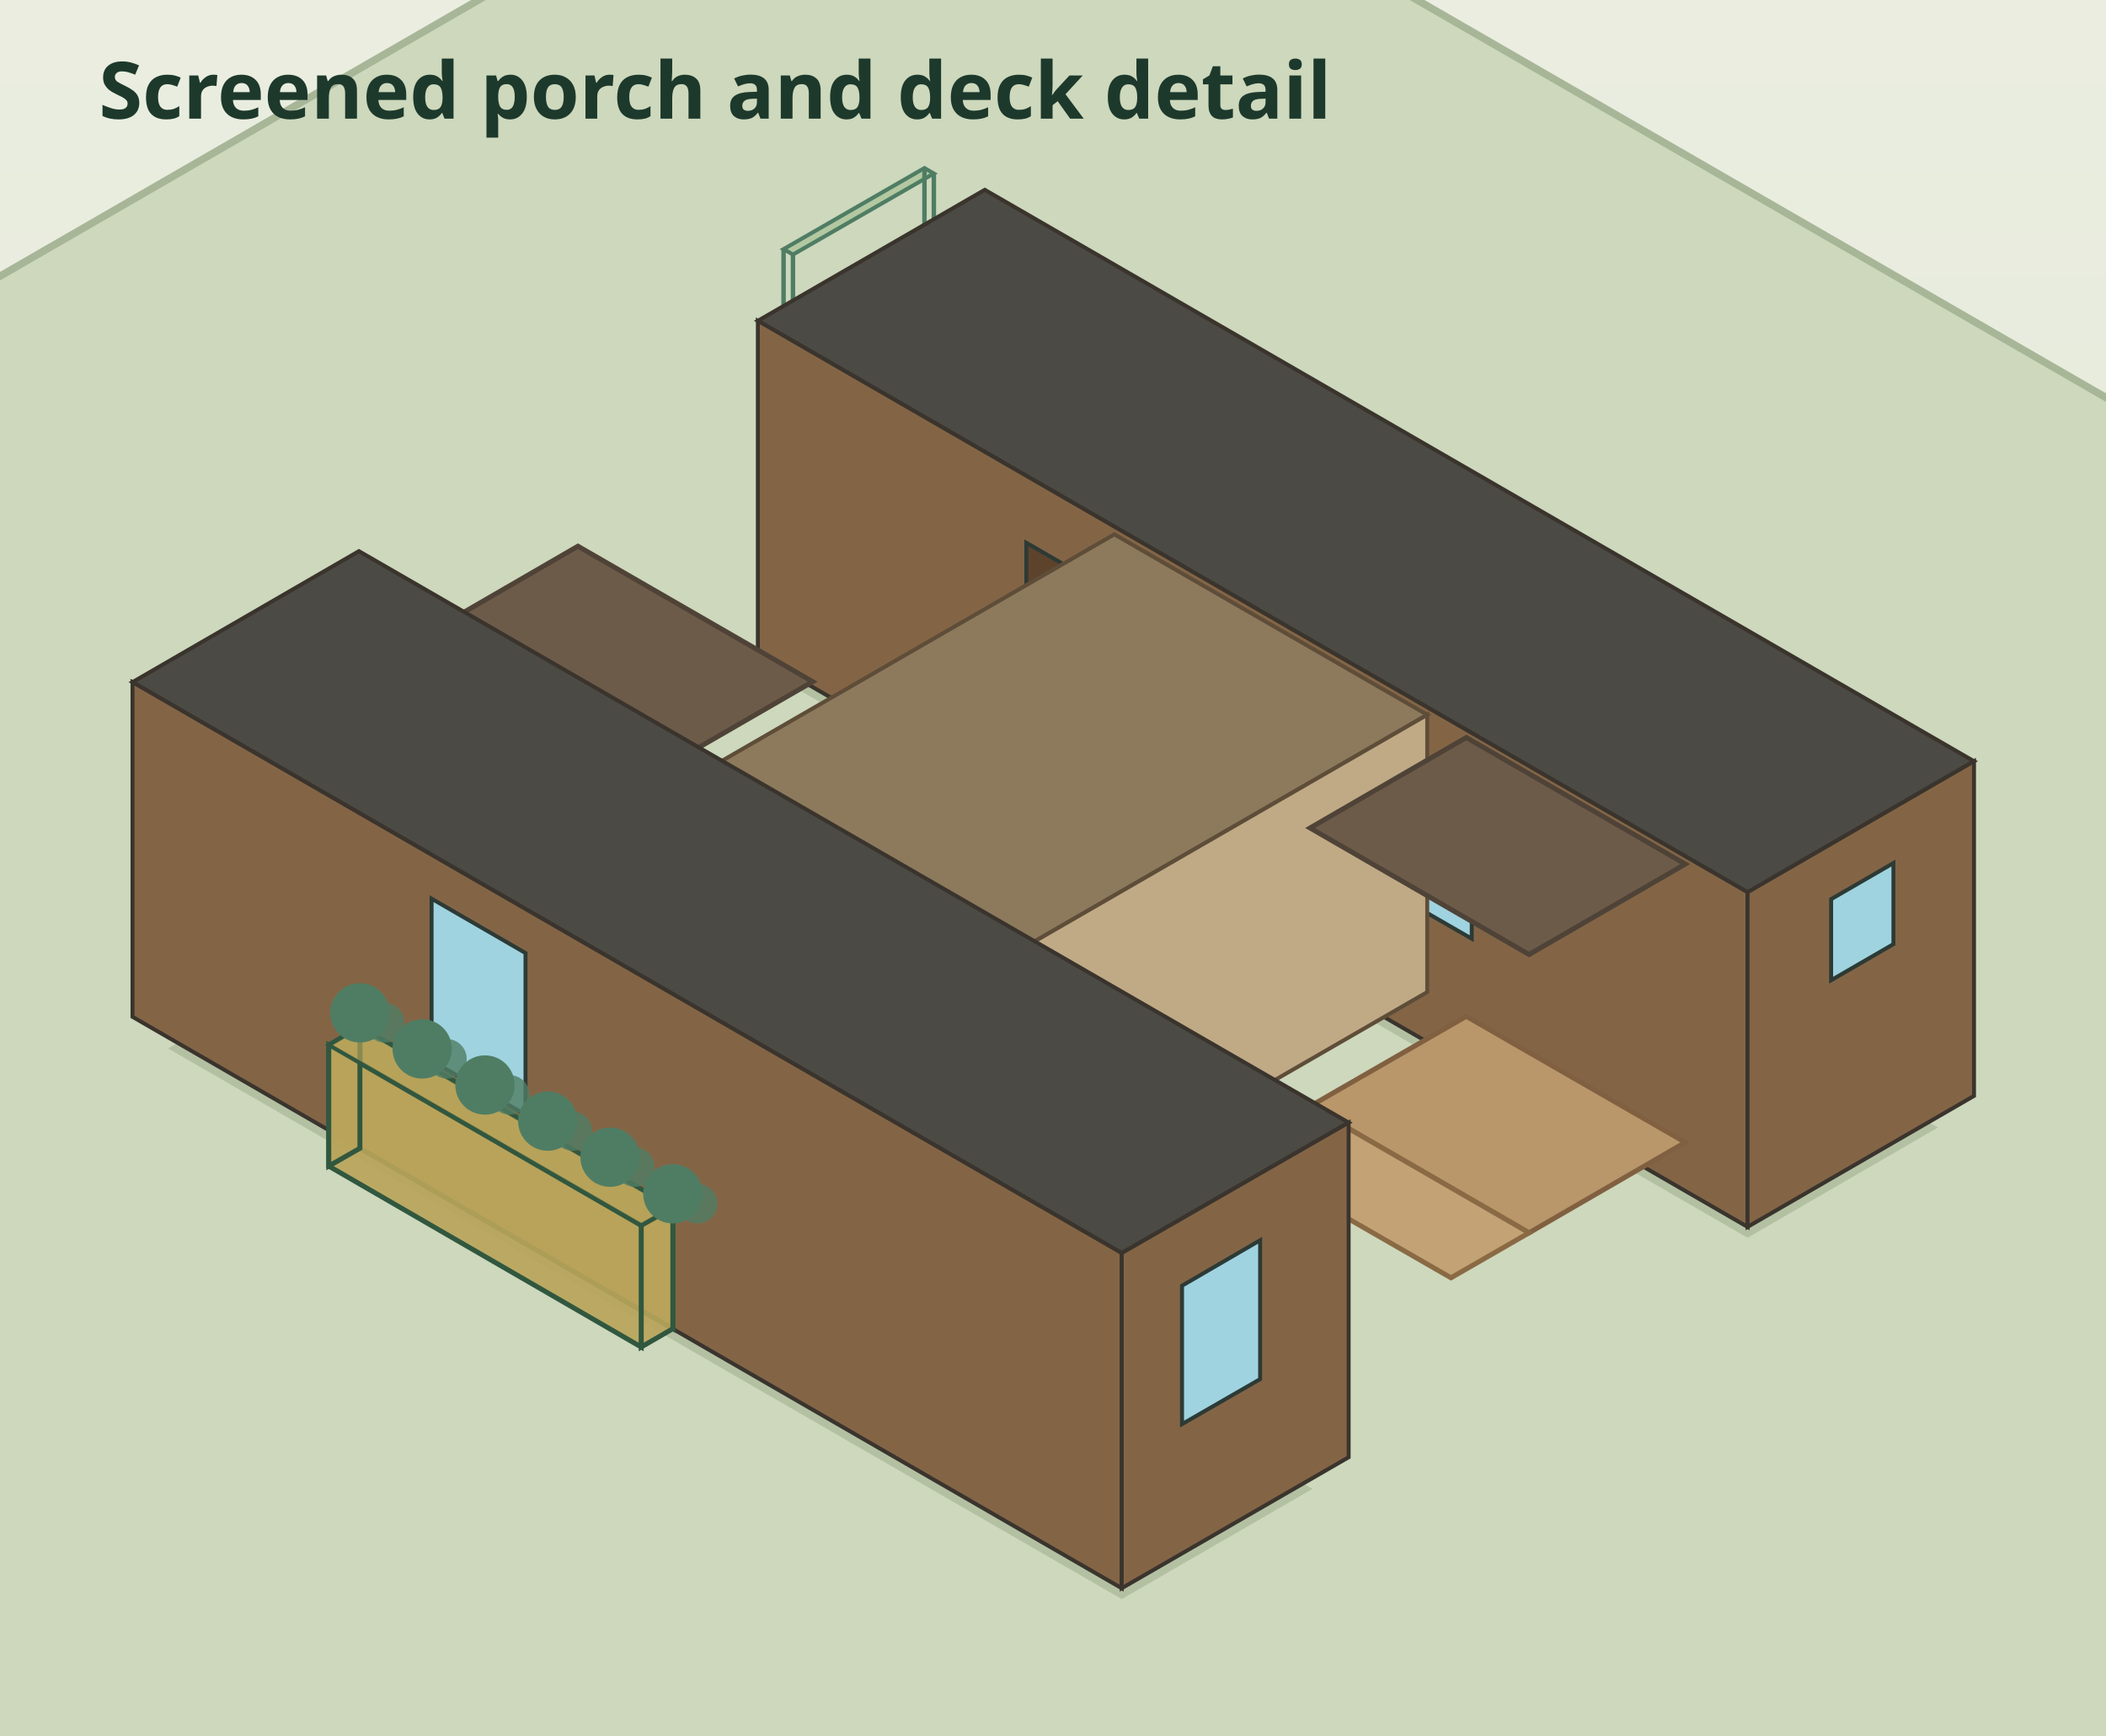
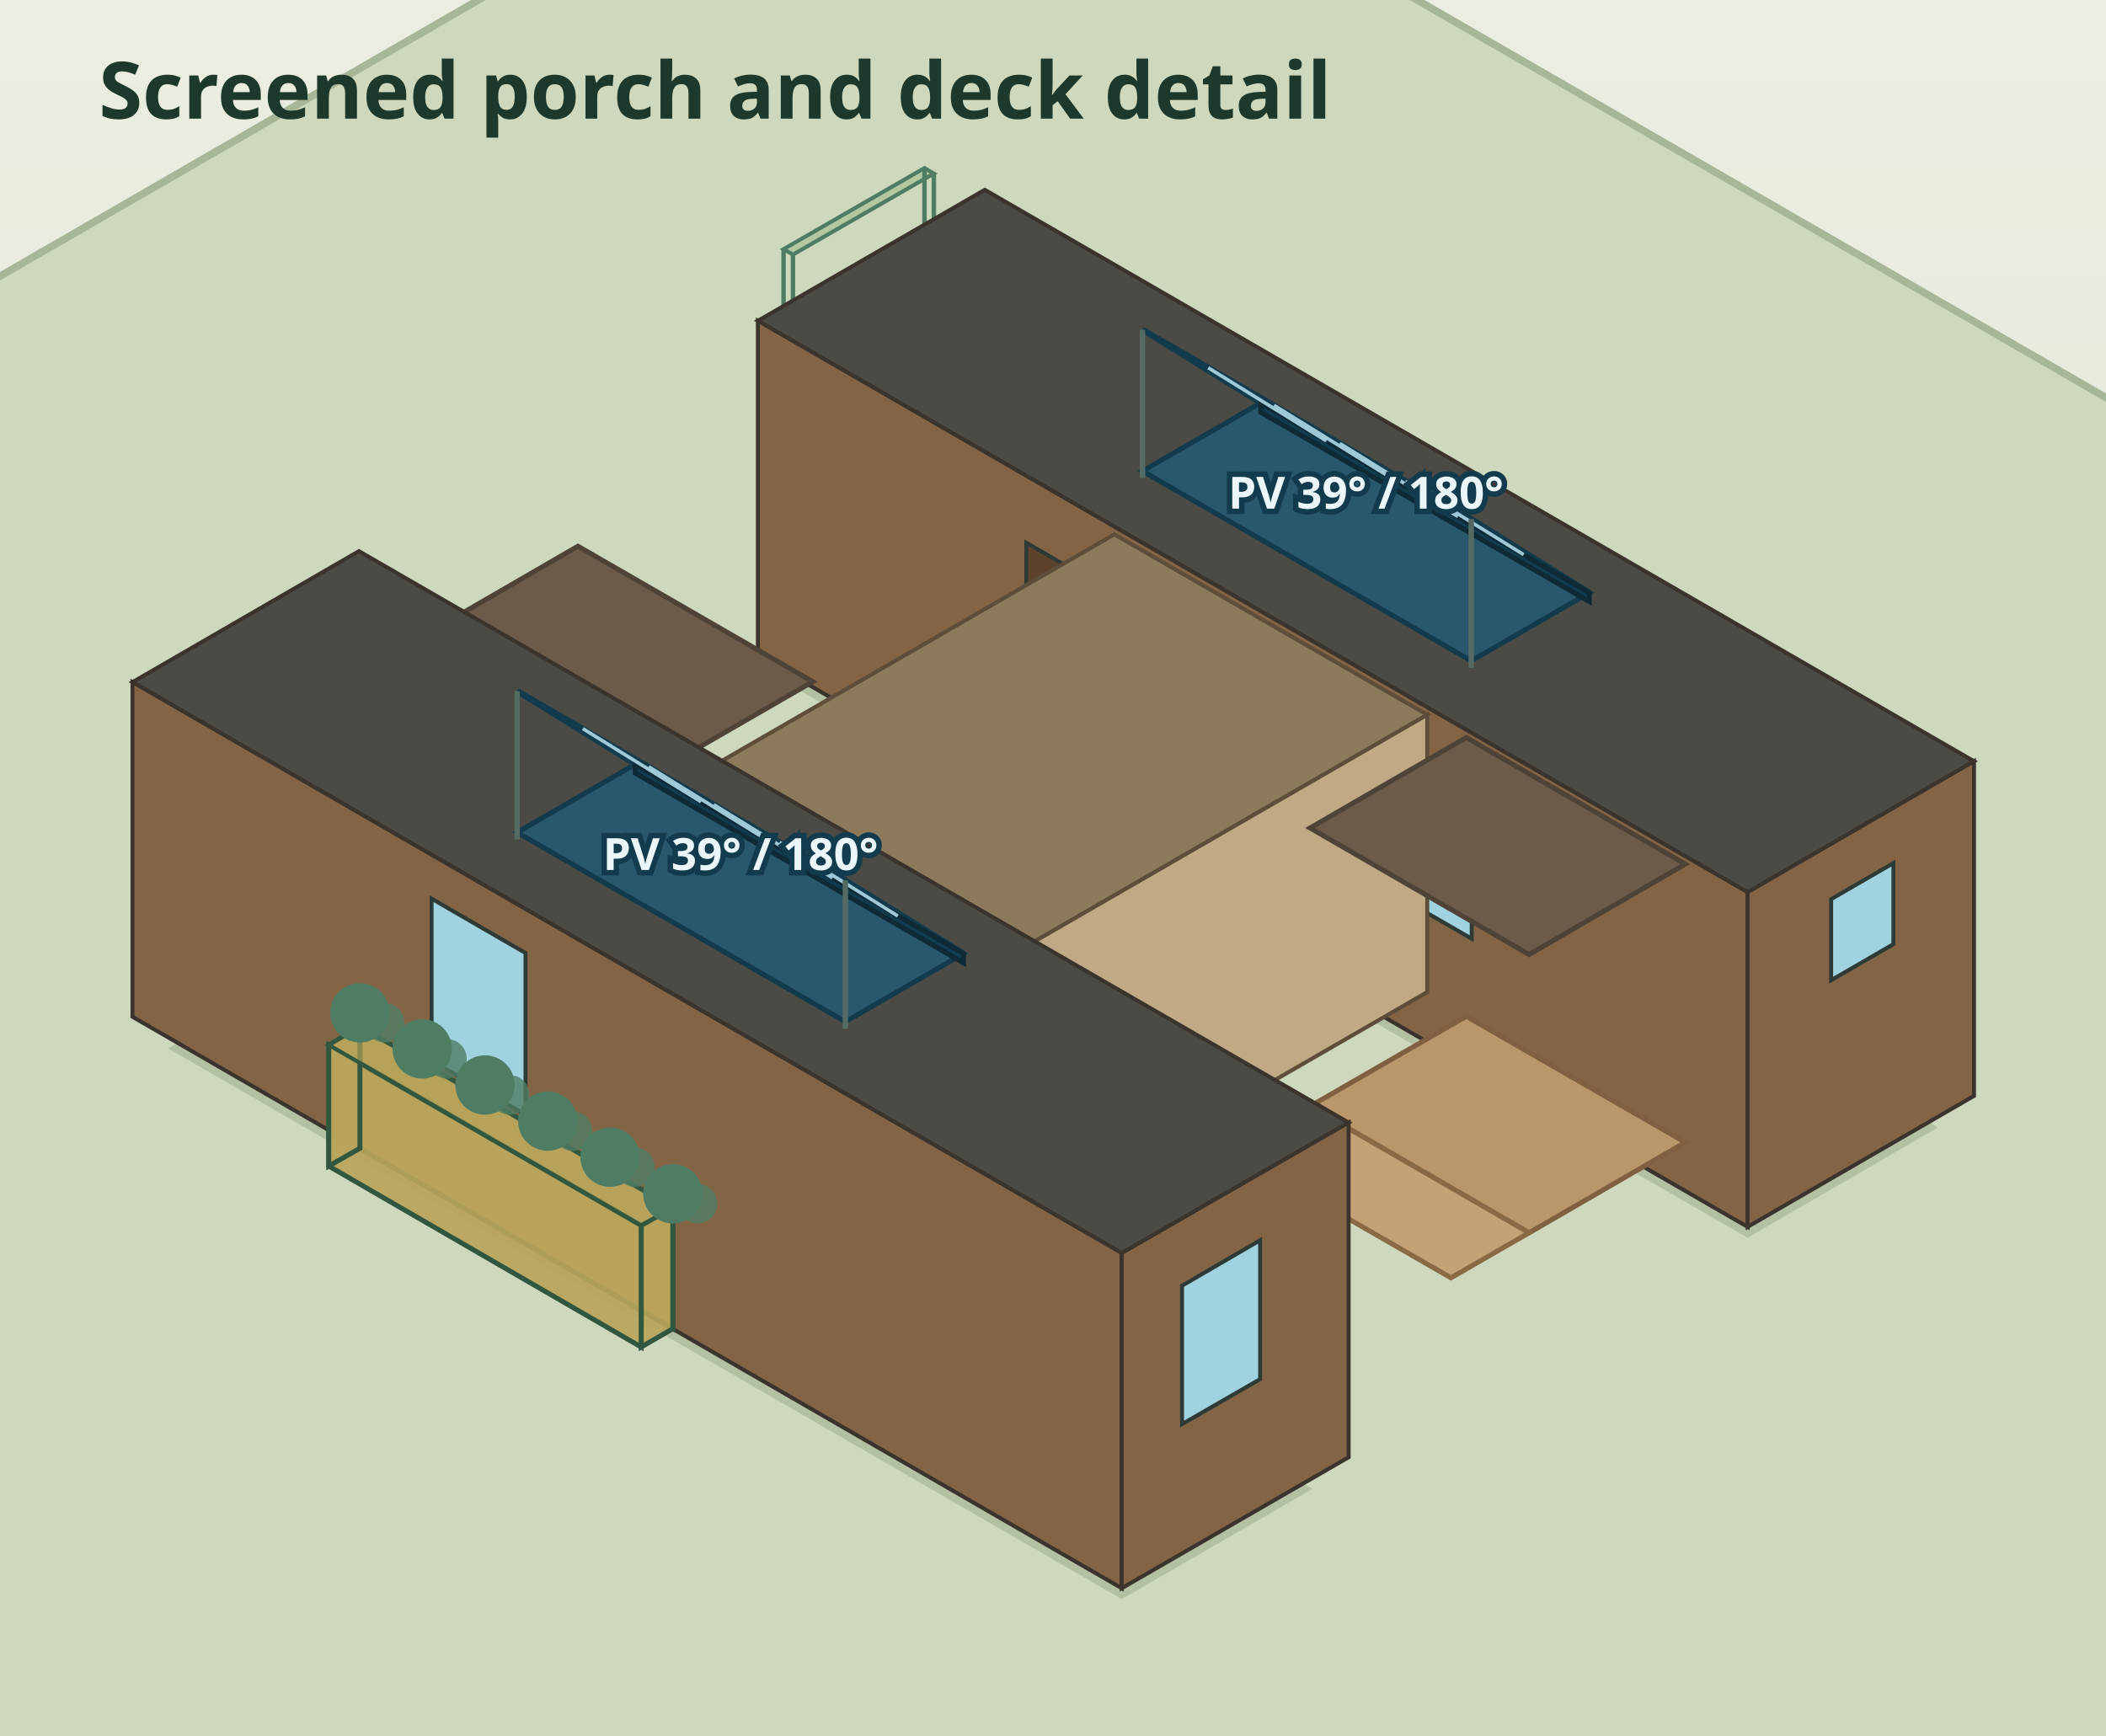
<svg xmlns="http://www.w3.org/2000/svg" viewBox="318.2 158.1 426 351.1" role="img" aria-labelledby="concept-forest-courtyard-porch-t concept-forest-courtyard-porch-d">
  <defs>
    <linearGradient id="concept-forest-courtyard-porch-sky" x1="0" y1="0" x2="0" y2="1">
      <stop offset="0" stop-color="#eef0e4" />
      <stop offset="1" stop-color="#dce4d0" />
    </linearGradient>
  </defs>
  <rect width="1040" height="700" fill="url(#concept-forest-courtyard-porch-sky)" />
  <path d="M509.9 103.3L995 383.3L530.1 651.7L45 371.7Z" fill="#cdd8bc" stroke="#a8b698" stroke-width="1.5" />
  <path d="M505.2 259.9 507.1 261 478.6 277.4 476.7 276.3Z" fill="#9ab886" fill-opacity="0.3" stroke="#4f7d64" stroke-width="0.8" />
  <path d="M505.2 192.1 507.1 193.2 478.6 209.6 476.7 208.5Z" fill="#6f9d5b" fill-opacity="0.28" stroke="#4f7d64" stroke-width="0.8" />
  <path d="M505.2 259.9L505.2 192.1" stroke="#4f7d64" stroke-width="0.9" />
  <path d="M507.1 261L507.1 193.2" stroke="#4f7d64" stroke-width="0.9" />
  <path d="M478.6 277.4L478.6 209.6" stroke="#4f7d64" stroke-width="0.9" />
  <path d="M476.7 276.3L476.7 208.5" stroke="#4f7d64" stroke-width="0.9" />
  <path d="M517.4 274.9 710.2 386.2 671.7 408.5 478.8 297.1Z" fill="#9eae8d" fill-opacity="0.55" />
  <path d="M517.4 196.5 717.5 312.1 671.7 338.6 471.5 223Z" fill="#4b4a44" stroke="#3a342d" stroke-width="0.8" />
  <path d="M471.5 290.7 671.7 406.3 671.7 338.6 471.5 223Z" fill="#836546" stroke="#3a342d" stroke-width="0.8" />
  <path d="M717.5 379.8 671.7 406.3 671.7 338.6 717.5 312.1Z" fill="#836546" stroke="#3a342d" stroke-width="0.8" />
  <path d="M525.8 317 563.7 338.9 563.7 289.8 525.8 267.9Z" fill="#5d432c" stroke="#2d3a35" stroke-width="0.8" />
  <path d="M600.1 338.9 615.9 348 615.9 320 600.1 310.8Z" fill="#9fd3e0" stroke="#2d3a35" stroke-width="0.8" />
  <path d="M701.2 349.1 688.6 356.4 688.6 340 701.2 332.7Z" fill="#9fd3e0" stroke="#2d3a35" stroke-width="0.8" />
+   <path d="M639.7 278 573.2 239.6 549.3 253.4 615.8 291.8Z" fill="#245a73" fill-opacity="0.85" stroke="#123b4d" stroke-width="1" />
+   <path d="M639.7 278 573.2 239.6 549.3 224.8 615.8 263.1Z" fill="#2f6d88" fill-opacity="0.9" stroke="#123b4d" stroke-width="1.2" />
+   <path d="M639.7 278 573.2 239.6 573.2 241.5 639.7 279.8Z" fill="#123b4d" stroke="#0d2a36" stroke-width="1" />
+   <line x1="626.4" y1="270.3" x2="602.5" y2="255.5" stroke="#9fc9d6" stroke-width="0.7" />
+   <line x1="613.1" y1="262.6" x2="589.2" y2="247.8" stroke="#9fc9d6" stroke-width="0.7" />
+   <line x1="599.8" y1="254.9" x2="575.9" y2="240.1" stroke="#9fc9d6" stroke-width="0.7" />
+   <line x1="586.5" y1="247.3" x2="562.6" y2="232.5" stroke="#9fc9d6" stroke-width="0.7" />
+   <line x1="549.3" y1="254.8" x2="549.3" y2="224.8" stroke="#536b63" stroke-width="1.1" />
+   <line x1="615.8" y1="293.2" x2="615.8" y2="263.1" stroke="#536b63" stroke-width="1.1" />
+   <text x="594.5" y="261" text-anchor="middle" font-family="system-ui, sans-serif" font-size="9" font-weight="800" fill="#eaf6f9" stroke="#123b4d" stroke-width="2.2" paint-order="stroke">PV 39° / 180°</text>
  <path d="M435.1 325 482.6 352.4 450.9 370.6 403.5 343.2Z" fill="#b9976a" stroke="#806040" stroke-width="1" />
  <path d="M435.1 268.6 482.6 296 450.9 314.3 403.5 286.9Z" fill="#6d5b49" stroke="#4f4337" stroke-width="1" />
  <path d="M543.6 266.2 606.9 302.7 518.9 353.5 455.6 317Z" fill="#8d7a5d" stroke="#5e4d38" stroke-width="0.8" />
  <path d="M455.6 373.1 518.9 409.6 518.9 353.5 455.6 317Z" fill="#c0aa86" stroke="#5e4d38" stroke-width="0.8" />
  <path d="M606.9 358.8 518.9 409.6 518.9 353.5 606.9 302.7Z" fill="#c0aa86" stroke="#5e4d38" stroke-width="0.8" />
  <path d="M455.6 373.1 518.9 409.6 518.9 353.5 455.6 317Z" fill="#6b9277" fill-opacity="0.18" stroke="#4f7d64" stroke-width="1" />
  <path d="M614.8 363.7 659.1 389.2 627.5 407.5 583.2 381.9Z" fill="#b9976a" stroke="#806040" stroke-width="1" />
  <path d="M614.8 307.3 659.1 332.9 627.5 351.2 583.2 325.6Z" fill="#6d5b49" stroke="#4f4337" stroke-width="1" />
  <path d="M583.2 381.9 627.5 407.5 611.7 416.6 567.4 391.1Z" fill="#c3a276" stroke="#8a6a44" stroke-width="1" />
  <path d="M390.8 347.9 583.7 459.3 545.1 481.6 352.2 370.2Z" fill="#9eae8d" fill-opacity="0.55" />
  <path d="M390.8 269.6 591 385.2 545.1 411.6 345 296.1Z" fill="#4b4a44" stroke="#3a342d" stroke-width="0.8" />
  <path d="M345 363.8 545.1 479.4 545.1 411.6 345 296.1Z" fill="#836546" stroke="#3a342d" stroke-width="0.8" />
  <path d="M591 452.9 545.1 479.4 545.1 411.6 591 385.2Z" fill="#836546" stroke="#3a342d" stroke-width="0.8" />
  <path d="M405.5 372.7 424.5 383.6 424.5 350.9 405.5 339.9Z" fill="#9fd3e0" stroke="#2d3a35" stroke-width="0.8" />
  <path d="M573.1 437.1 557.3 446.2 557.3 418.2 573.1 409Z" fill="#9fd3e0" stroke="#2d3a35" stroke-width="0.8" />
+   <path d="M513.1 351 446.7 312.7 422.8 326.5 489.2 364.8Z" fill="#245a73" fill-opacity="0.85" stroke="#123b4d" stroke-width="1" />
+   <path d="M513.1 351 446.7 312.7 422.8 297.9 489.2 336.2Z" fill="#2f6d88" fill-opacity="0.9" stroke="#123b4d" stroke-width="1.2" />
+   <path d="M513.1 351 446.7 312.7 446.7 314.5 513.1 352.9Z" fill="#123b4d" stroke="#0d2a36" stroke-width="1" />
+   <line x1="499.8" y1="343.4" x2="475.9" y2="328.5" stroke="#9fc9d6" stroke-width="0.7" />
+   <line x1="486.6" y1="335.7" x2="462.6" y2="320.9" stroke="#9fc9d6" stroke-width="0.7" />
+   <line x1="473.3" y1="328" x2="449.4" y2="313.2" stroke="#9fc9d6" stroke-width="0.7" />
+   <line x1="460" y1="320.3" x2="436.1" y2="305.5" stroke="#9fc9d6" stroke-width="0.7" />
+   <line x1="422.8" y1="327.9" x2="422.8" y2="297.9" stroke="#536b63" stroke-width="1.1" />
+   <line x1="489.2" y1="366.2" x2="489.2" y2="336.2" stroke="#536b63" stroke-width="1.1" />
+   <text x="468" y="334.1" text-anchor="middle" font-family="system-ui, sans-serif" font-size="9" font-weight="800" fill="#eaf6f9" stroke="#123b4d" stroke-width="2.2" paint-order="stroke">PV 39° / 180°</text>
  <path d="M391 390.4 454.3 426.9 454.3 402.4 391 365.8Z" fill="#b9a45a" fill-opacity="0.9" stroke="#31573f" stroke-width="1" />
  <path d="M454.3 426.9 447.9 430.6 447.9 406 454.3 402.4Z" fill="#b9a45a" fill-opacity="0.9" stroke="#31573f" stroke-width="1" />
  <path d="M447.9 430.6 384.7 394 384.7 369.5 447.9 406Z" fill="#b9a45a" fill-opacity="0.9" stroke="#31573f" stroke-width="1" />
  <path d="M384.7 394 391 390.4 391 365.8 384.7 369.5Z" fill="#b9a45a" fill-opacity="0.9" stroke="#31573f" stroke-width="1" />
  <path d="M391 365.8 454.3 402.4 447.9 406 384.7 369.5Z" fill="#b9a45a" fill-opacity="0.65" stroke="#31573f" stroke-width="0.8" />
  <circle cx="391" cy="363" r="6" fill="#4f7d64" />
  <circle cx="396" cy="365" r="4" fill="#4f7d64" opacity="0.8" />
  <circle cx="403.6" cy="370.3" r="6" fill="#4f7d64" />
  <circle cx="408.6" cy="372.3" r="4" fill="#4f7d64" opacity="0.8" />
  <circle cx="416.3" cy="377.6" r="6" fill="#4f7d64" />
  <circle cx="421.3" cy="379.6" r="4" fill="#4f7d64" opacity="0.8" />
  <circle cx="429" cy="384.9" r="6" fill="#4f7d64" />
  <circle cx="434" cy="386.9" r="4" fill="#4f7d64" opacity="0.8" />
  <circle cx="441.6" cy="392.2" r="6" fill="#4f7d64" />
  <circle cx="446.6" cy="394.2" r="4" fill="#4f7d64" opacity="0.8" />
  <circle cx="454.3" cy="399.6" r="6" fill="#4f7d64" />
  <circle cx="459.3" cy="401.6" r="4" fill="#4f7d64" opacity="0.8" />
  <text x="30" y="46" font-family="system-ui, sans-serif" font-size="22" font-weight="800" fill="#1d392c">Forest Courtyard</text>
  <text x="30" y="68" font-family="system-ui, sans-serif" font-size="12" fill="#40583f">Screened porch and deck detail · cropped from the same geometry</text>
  <text x="338.2" y="182.1" font-family="system-ui, sans-serif" font-size="16" font-weight="800" fill="#1d392c">Screened porch and deck detail</text>
  <g aria-hidden="true">
    <circle cx="996" cy="44" r="22" fill="#fffdf7" fill-opacity="0.9" stroke="#b9c3b2" />
    <path d="M996 28l6 30l-6 -8l-6 8z" fill="#1d392c" />
    <text x="996" y="76" text-anchor="middle" font-size="10" font-weight="700" font-family="system-ui, sans-serif" fill="#1d392c">N</text>
  </g>
  <text x="30" y="682" font-family="system-ui, sans-serif" font-size="10" fill="#5e6a58">Illustrative concept · generated from the same geometry as the plan · not for construction · Containers Hamlet Design Lab · CC BY-SA 4.0</text>
</svg>
